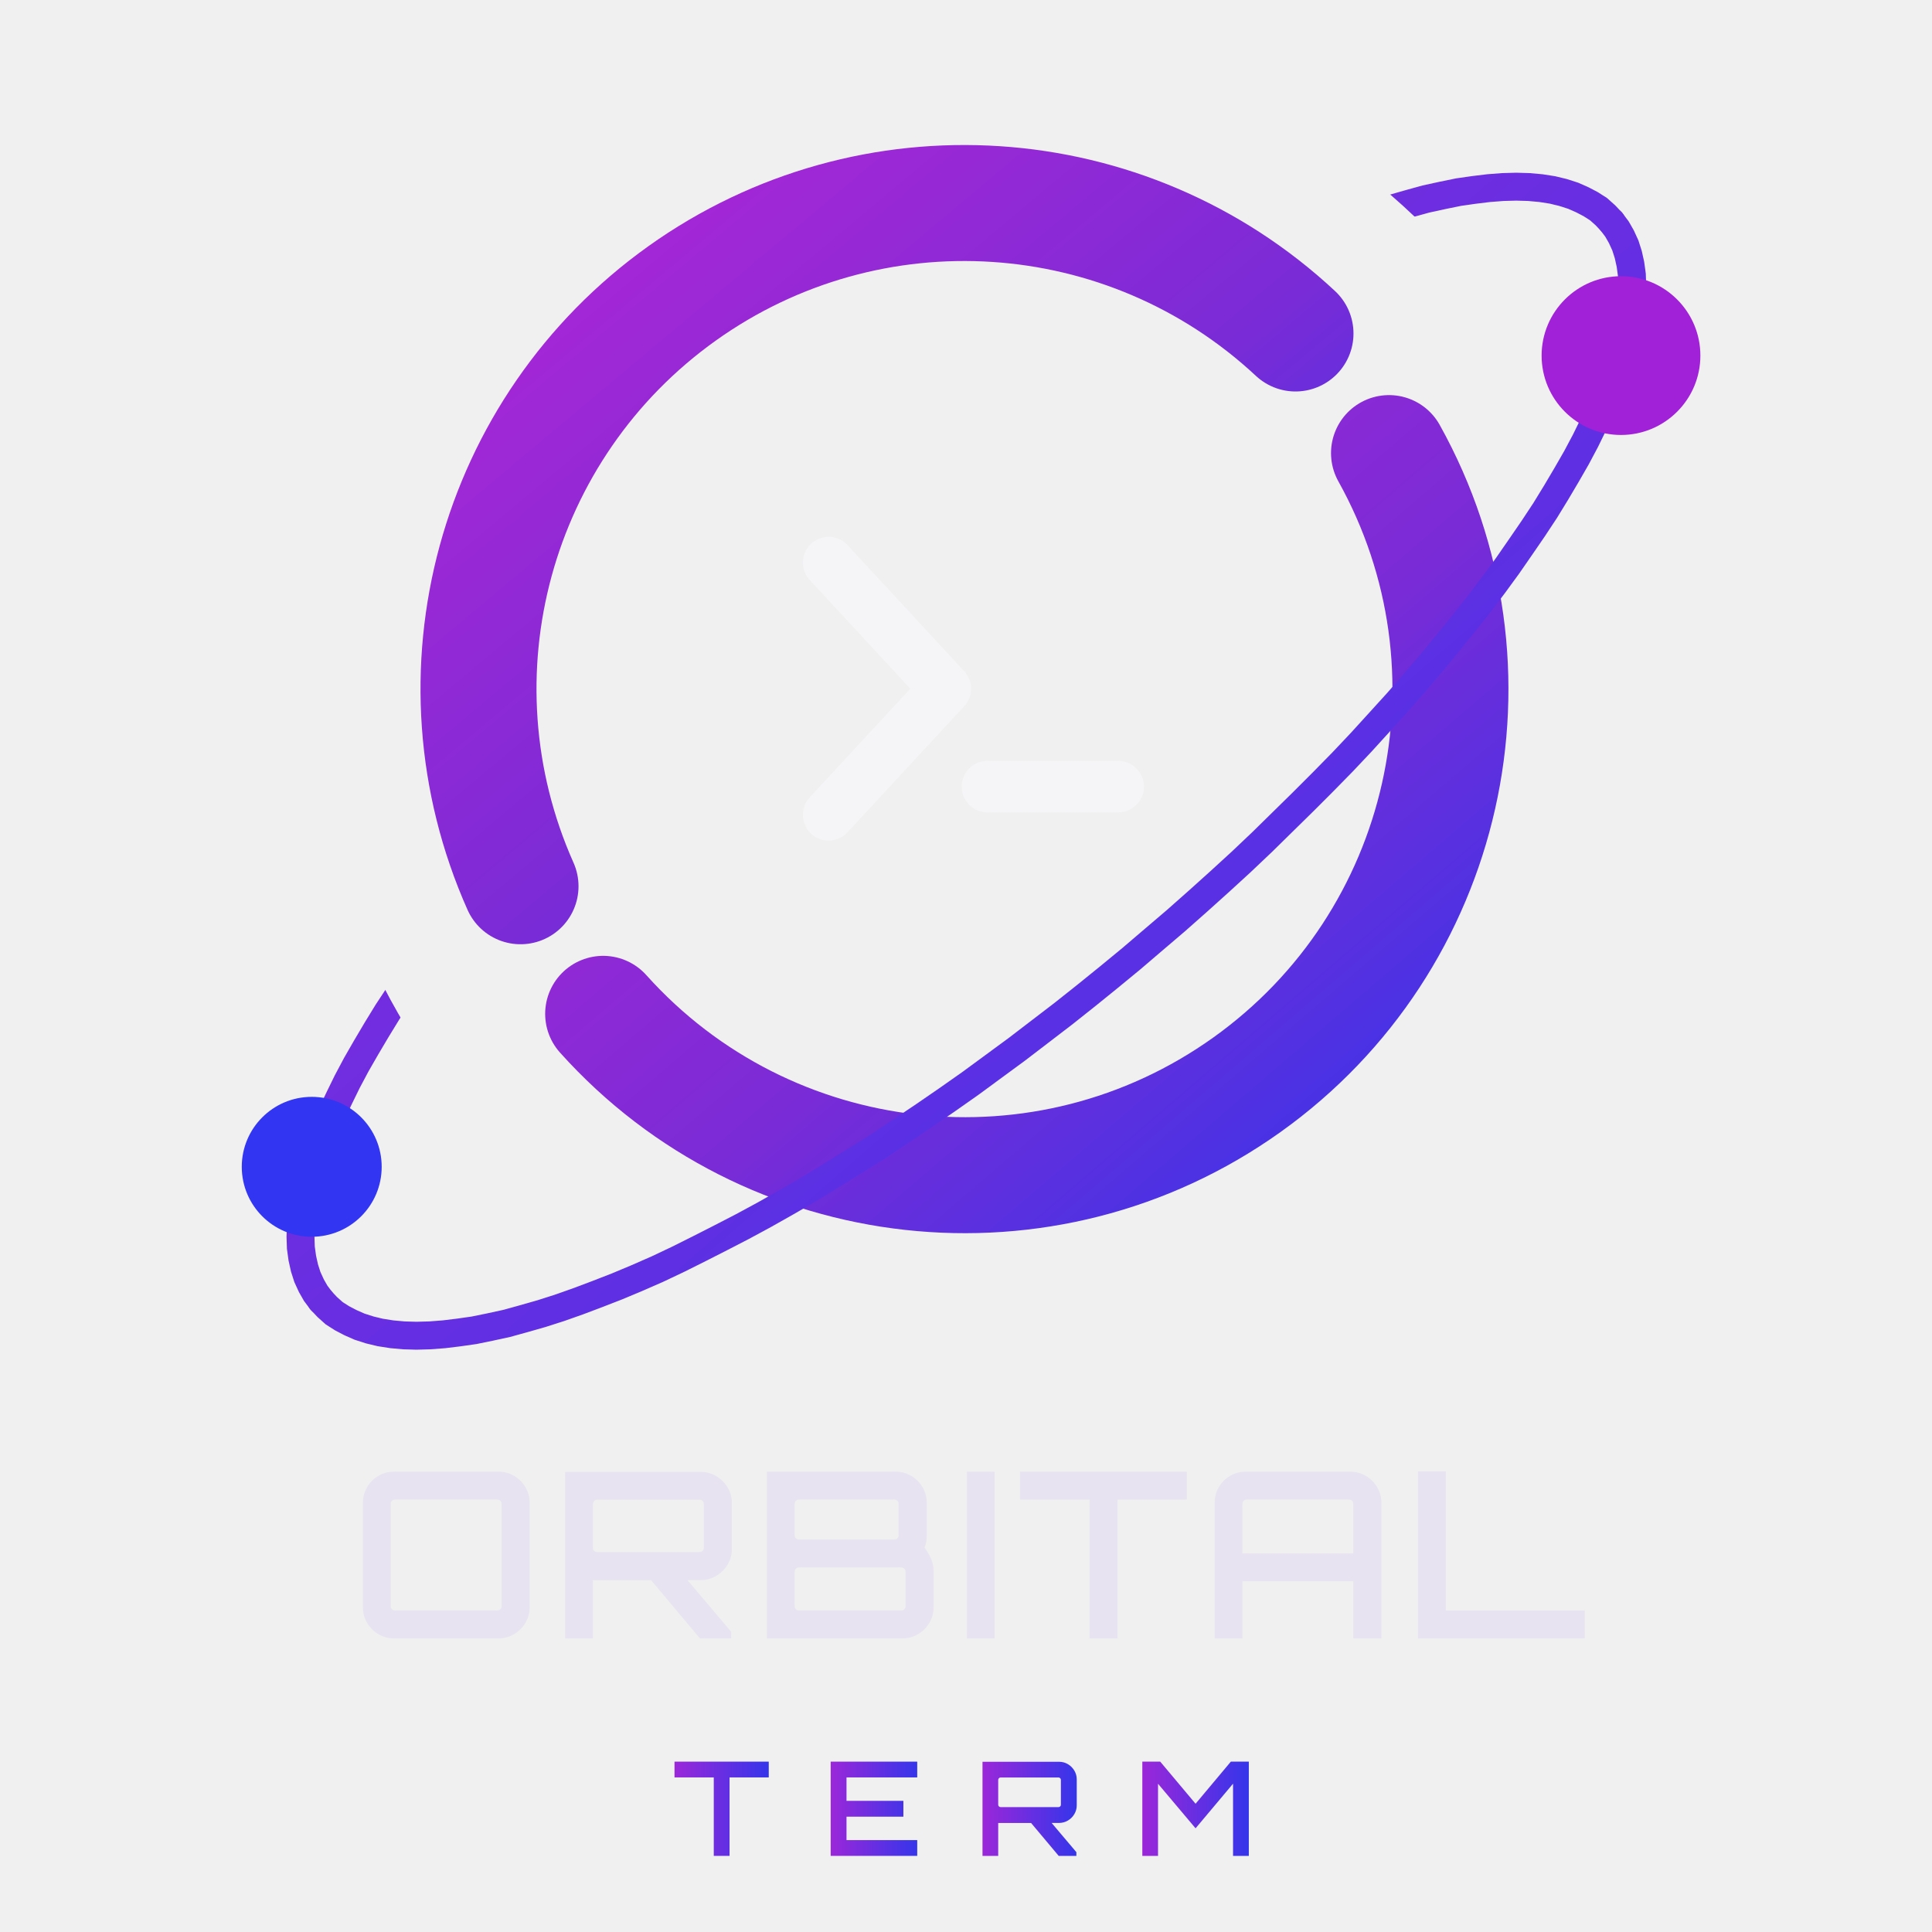
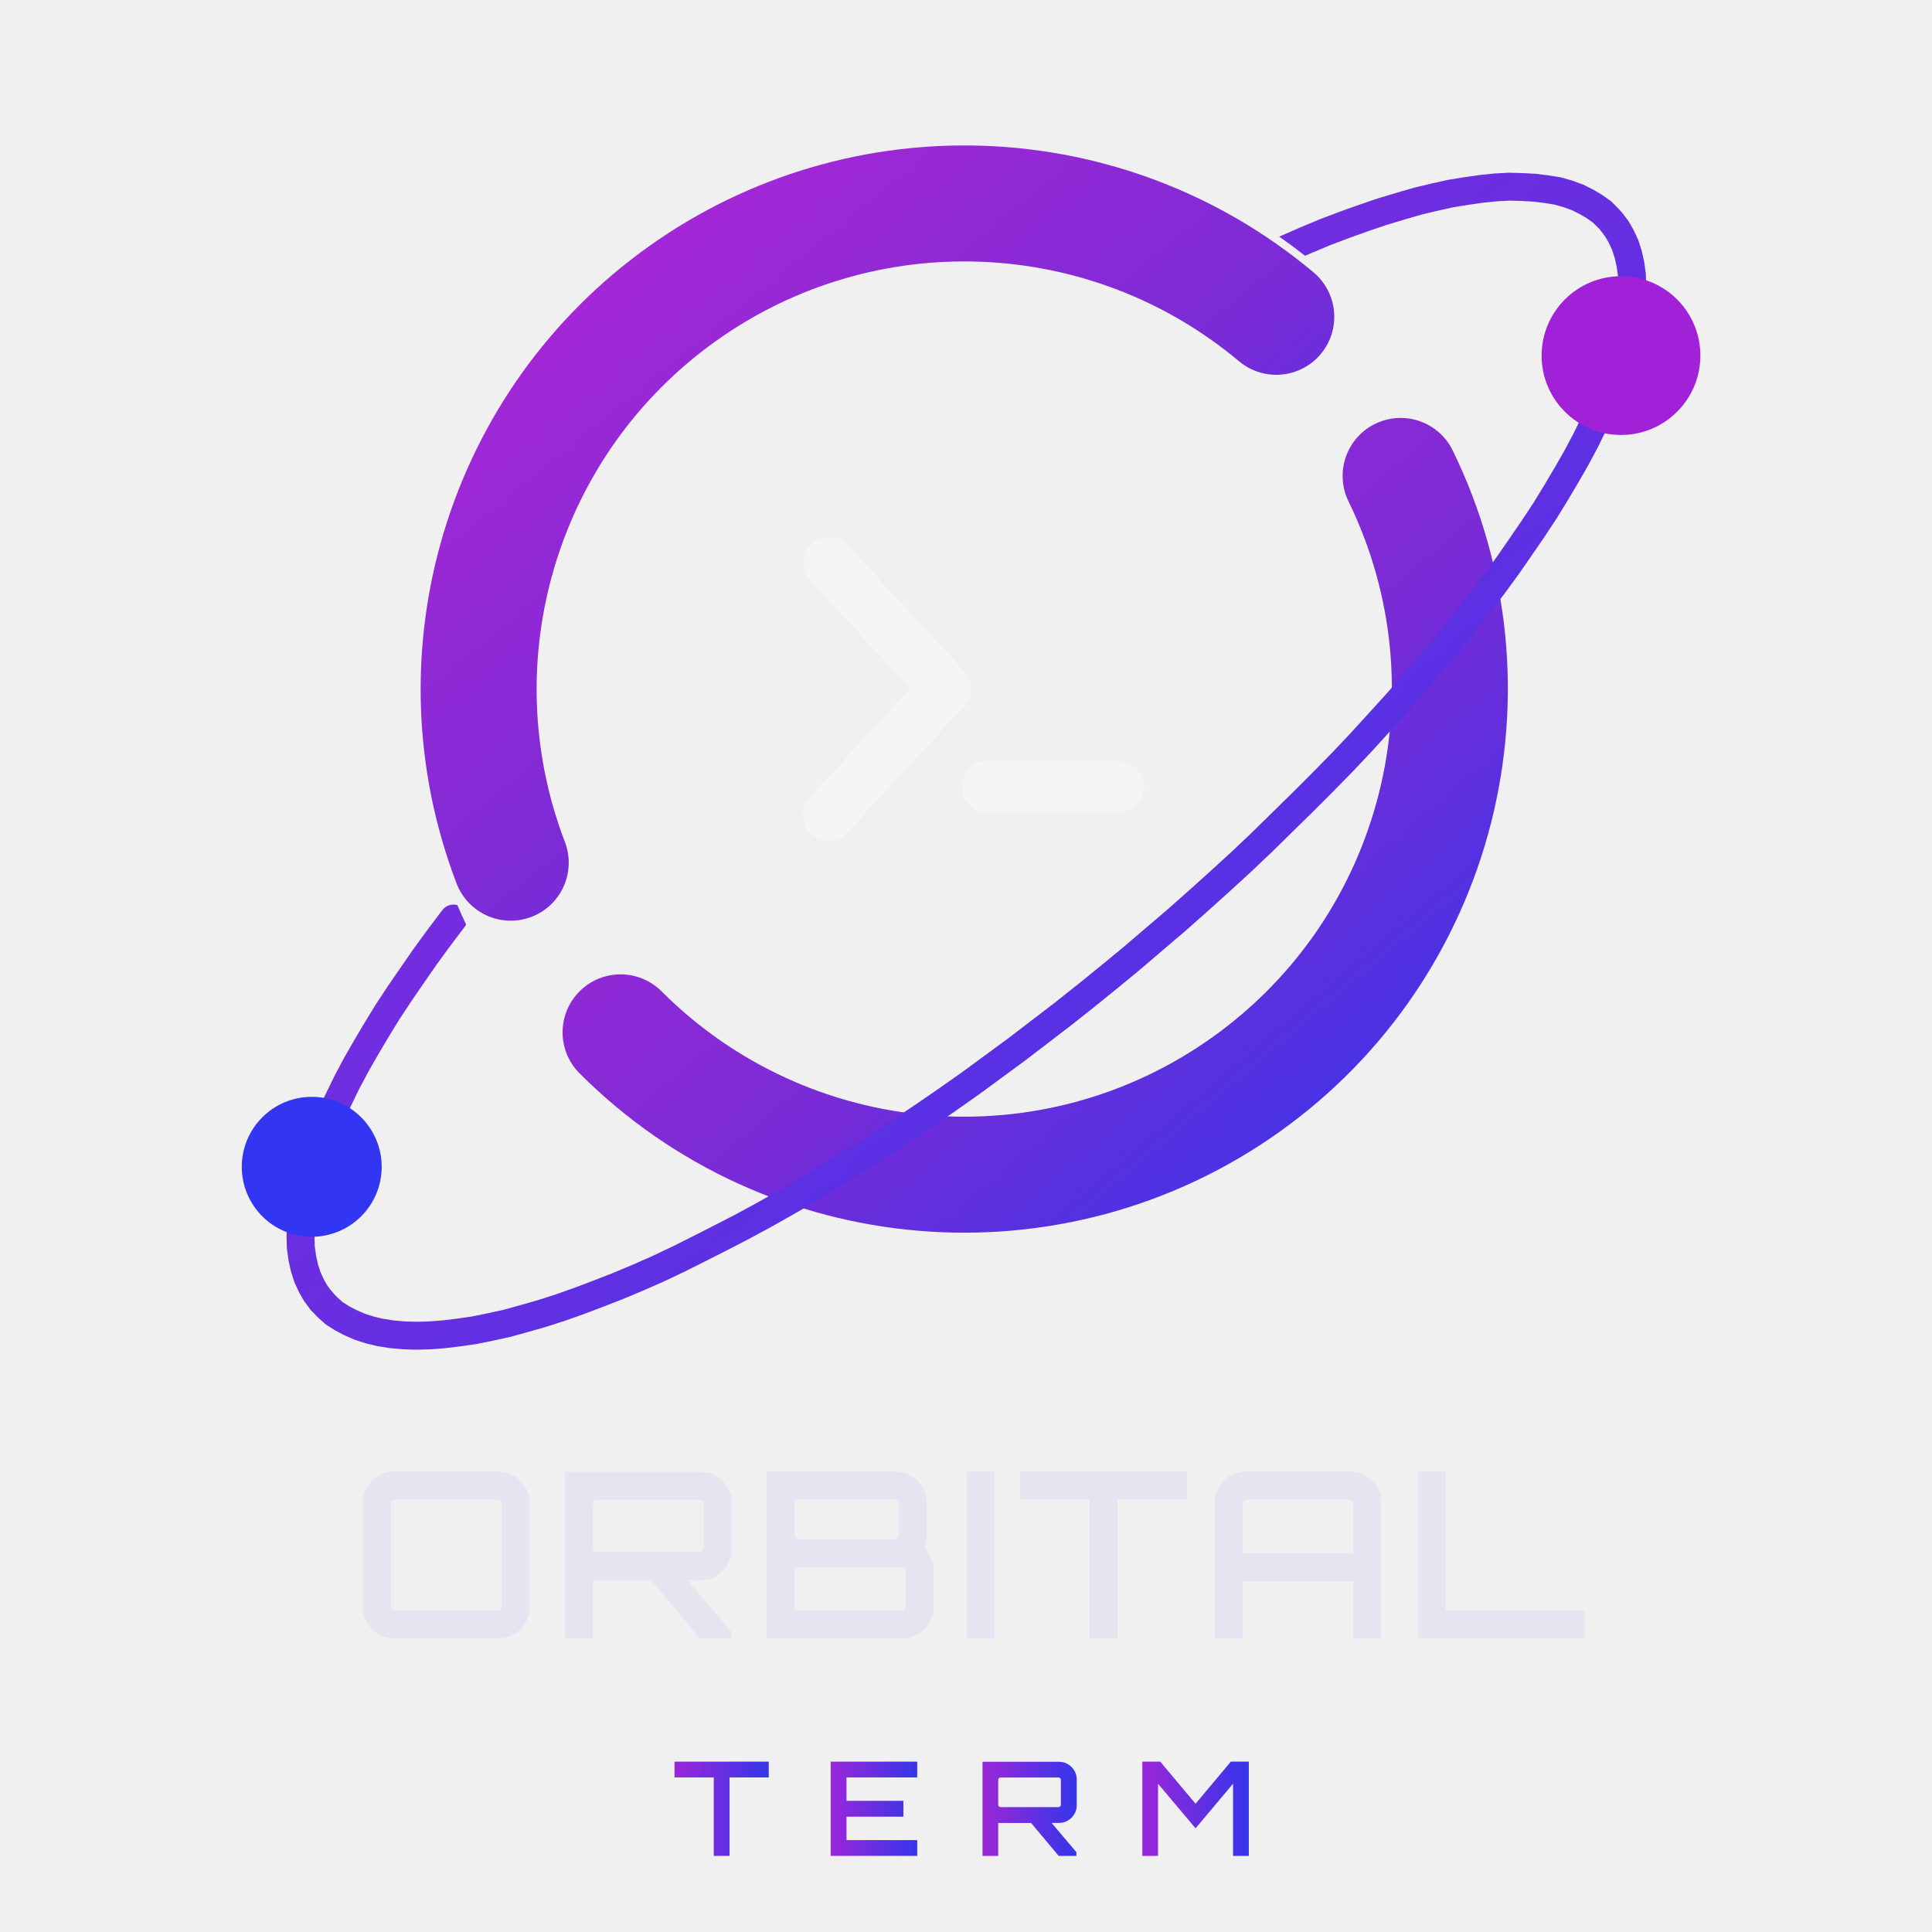
<svg xmlns="http://www.w3.org/2000/svg" viewBox="0 0 533 533" width="533" height="533">
  <defs>
    <linearGradient id="otRing" x1="0" y1="0" x2="1" y2="1">
      <stop offset="0" stop-color="#b026d6" />
      <stop offset="0.55" stop-color="#7b2bd6" />
      <stop offset="1" stop-color="#3535ea" />
    </linearGradient>
    <linearGradient id="otOrbit" x1="0" y1="0" x2="1" y2="1">
      <stop offset="0" stop-color="#9b27d9" />
      <stop offset="1" stop-color="#3535ea" />
    </linearGradient>
    <linearGradient id="otTerm" x1="0" y1="0" x2="1" y2="0">
      <stop offset="0" stop-color="#9b27d9" />
      <stop offset="1" stop-color="#3535ea" />
    </linearGradient>
    <mask id="pm">
      <rect width="533" height="533" fill="white" />
-       <circle cx="266" cy="190" r="180.0" fill="black" />
+       <circle cx="266" cy="190" r="152.0" fill="black" />
    </mask>
  </defs>
  <g mask="url(#pm)">
-     <path d="M88.6 358.8 L87.1 356.8 L85.9 354.7 L84.8 352.3 L84.0 349.8 L83.4 347.1 L83.0 344.2 L82.9 341.2 L83.0 338.0 L83.3 334.7 L83.8 331.2 L84.5 327.6 L85.5 323.8 L86.7 319.9 L88.1 315.8 L89.7 311.6 L91.5 307.3 L93.6 302.9 L95.8 298.4 L98.3 293.7 L101.0 289.0 L103.9 284.1 L106.9 279.2 L110.2 274.2 L113.7 269.1 L117.3 263.9 L121.1 258.7 L125.1 253.4 L129.3 248.1 L133.7 242.7 L138.2 237.2 L142.8 231.8 L147.6 226.3 L152.6 220.8 L157.7 215.2 L162.9 209.7 L168.3 204.2 L173.8 198.7 L179.4 193.2 L185.0 187.7 L190.8 182.2 L196.7 176.8 L202.7 171.4 L208.8 166.0 L214.9 160.8 L221.1 155.5 L227.3 150.4 L233.6 145.3 L239.9 140.3 L246.3 135.4 L252.7 130.5 L259.1 125.8 L265.5 121.1 L271.9 116.6 L278.3 112.2 L284.7 107.9 L291.0 103.7 L297.4 99.7 L303.7 95.8 L309.9 92.0 L316.1 88.4 L322.3 84.9 L328.4 81.6 L334.4 78.5 L340.3 75.5 L346.1 72.6 L351.8 69.9 L357.5 67.4 L363.0 65.1 L368.4 63.0 L373.7 61.0 L378.8 59.2 L383.8 57.6 L388.7 56.2 L393.4 54.9 L398.0 53.9 L402.4 53.0 L406.6 52.4 L410.7 51.9 L414.6 51.6 L418.3 51.5 L421.8 51.6 L425.1 51.9 L428.3 52.4 L431.2 53.1 L434.0 54.0 L436.5 55.1 L438.8 56.3 L441.0 57.7 L442.9 59.4 L444.6 61.2" fill="none" stroke="url(#otOrbit)" stroke-width="7.7" stroke-linecap="round" />
+     <path d="M88.6 358.8 L87.1 356.8 L85.9 354.7 L84.8 352.3 L84.0 349.8 L83.4 347.1 L83.0 344.2 L82.9 341.2 L83.0 338.0 L83.3 334.7 L83.8 331.2 L84.5 327.6 L85.5 323.8 L86.7 319.9 L88.1 315.8 L89.7 311.6 L91.5 307.3 L93.6 302.9 L95.8 298.4 L98.3 293.7 L101.0 289.0 L103.9 284.1 L106.9 279.2 L110.2 274.2 L113.7 269.1 L117.3 263.9 L121.1 258.7 L125.1 253.4 M331.4 80.0 L337.3 76.9 L343.2 74.0 L349.0 71.3 L354.7 68.7 L360.2 66.3 L365.7 64.0 L371.0 62.0 L376.3 60.1 L381.3 58.4 L386.3 56.9 L391.1 55.5 L395.7 54.4 L400.2 53.4 L404.5 52.7 L408.7 52.1 L412.6 51.7 L416.4 51.5 L420.1 51.6 L423.5 51.8 L426.7 52.2 L429.8 52.7 L432.6 53.5 L435.3 54.5 L437.7 55.7 L439.9 57.0 L442.0 58.5 L443.8 60.3" fill="none" stroke="url(#otOrbit)" stroke-width="7.7" stroke-linecap="round" />
  </g>
-   <path d="M383.2 125.0 A134 134 0 0 1 166.4 279.7" fill="none" stroke="url(#otRing)" stroke-width="32" stroke-linecap="round" />
-   <path d="M143.6 244.5 A134 134 0 0 1 357.4 92.0" fill="none" stroke="url(#otRing)" stroke-width="32" stroke-linecap="round" />
+   <path d="M386.4 131.3 A134 134 0 0 1 171.2 284.8" fill="none" stroke="url(#otRing)" stroke-width="32" stroke-linecap="round" />
+   <path d="M140.9 238.0 A134 134 0 0 1 352.1 87.4" fill="none" stroke="url(#otRing)" stroke-width="32" stroke-linecap="round" />
  <g fill="none" stroke="#f5f5f7" stroke-width="14.2" stroke-linecap="round" stroke-linejoin="round">
    <path d="M228.6 155.2 L260.8 190.0 L228.6 224.8" />
    <path d="M272.4 217.0 L308.5 217.0" />
  </g>
  <path d="M444.6 61.2 L446.1 63.2 L447.3 65.3 L448.4 67.7 L449.2 70.2 L449.8 72.9 L450.2 75.8 L450.3 78.8 L450.2 82.0 L449.9 85.3 L449.4 88.8 L448.7 92.4 L447.7 96.2 L446.5 100.1 L445.1 104.2 L443.5 108.4 L441.7 112.7 L439.6 117.1 L437.4 121.6 L434.9 126.3 L432.2 131.0 L429.3 135.9 L426.3 140.8 L423.0 145.8 L419.5 150.9 L415.9 156.1 L412.1 161.3 L408.1 166.6 L403.9 171.9 L399.5 177.3 L395.0 182.8 L390.4 188.2 L385.6 193.7 L380.6 199.2 L375.5 204.8 L370.3 210.3 L364.9 215.8 L359.4 221.3 L353.8 226.8 L348.2 232.3 L342.4 237.8 L336.5 243.2 L330.5 248.6 L324.4 254.0 L318.3 259.2 L312.1 264.5 L305.9 269.6 L299.6 274.7 L293.3 279.7 L286.9 284.6 L280.5 289.5 L274.1 294.2 L267.7 298.9 L261.3 303.4 L254.9 307.8 L248.5 312.1 L242.2 316.3 L235.8 320.3 L229.5 324.2 L223.3 328.0 L217.1 331.6 L210.9 335.1 L204.8 338.4 L198.8 341.5 L192.9 344.5 L187.1 347.4 L181.4 350.1 L175.7 352.6 L170.2 354.9 L164.8 357.0 L159.5 359.0 L154.4 360.8 L149.4 362.4 L144.5 363.8 L139.8 365.1 L135.2 366.1 L130.8 367.0 L126.6 367.6 L122.5 368.1 L118.6 368.4 L114.9 368.5 L111.4 368.4 L108.1 368.1 L104.9 367.6 L102.0 366.9 L99.2 366.0 L96.7 364.9 L94.4 363.7 L92.2 362.3 L90.3 360.6 L88.6 358.8" fill="none" stroke="url(#otOrbit)" stroke-width="7.7" stroke-linecap="round" />
  <circle cx="447.2" cy="98.1" r="21.9" fill="#A121D9" />
  <circle cx="86.0" cy="321.9" r="19.3" fill="#3235F2" />
  <g fill="#e8e3f0">
    <path transform="translate(96.67,452.00) scale(0.06389,-0.06389)" d="M188.757 0Q151.804 0 121.01 18.108Q90.216 36.216 72.108 67.01Q54 97.804 54 134.757V585.243Q54 622.196 72.108 652.99Q90.216 683.784 121.01 701.892Q151.804 720 188.757 720H639.243Q675.998 720 706.627 701.892Q737.257 683.784 755.628 652.99Q774 622.196 774 585.243V134.757Q774 97.804 755.628 67.01Q737.257 36.216 706.627 18.108Q675.998 0 639.243 0ZM192.446 120.528H634.5Q642.067 120.528 647.506 125.967Q652.945 131.406 652.945 138.973V581.027Q652.945 588.594 647.506 594.033Q642.067 599.472 634.5 599.472H192.446Q184.879 599.472 179.44 594.033Q174.001 588.594 174.001 581.027V138.973Q174.001 131.406 179.44 125.967Q184.879 120.528 192.446 120.528Z" />
    <path transform="translate(152.33,452.00) scale(0.06389,-0.06389)" d="M638.175 0 416.878 263.662H574.001L773.108 28.406V0ZM56 0V719H640.716Q677.669 719 708.463 700.655Q739.257 682.311 757.628 651.621Q776 620.932 776 584.243V386.419Q776 349.73 757.628 319.04Q739.257 288.351 708.463 270.006Q677.669 251.662 640.716 251.662L176.001 251.135V0ZM194.446 372.663H636.5Q644.067 372.663 649.506 377.865Q654.945 383.068 654.945 390.635V580.554Q654.945 588.121 649.506 593.56Q644.067 598.999 636.5 598.999H194.446Q186.879 598.999 181.44 593.56Q176.001 588.121 176.001 580.554V390.635Q176.001 383.068 181.44 377.865Q186.879 372.663 194.446 372.663Z" />
    <path transform="translate(207.79,452.00) scale(0.06389,-0.06389)" d="M59 0V720H614.824Q651.579 720 682.208 701.892Q712.838 683.784 731.209 652.99Q749.581 622.196 749.581 585.243V441.73Q749.581 428.257 747.135 415.811Q744.689 403.365 739.743 392.419Q758.054 366.797 768.527 342.27Q779 317.743 779 292.743V134.757Q779 97.804 760.628 67.01Q742.257 36.216 711.463 18.108Q680.669 0 643.716 0H59ZM197.446 120.528H639.5Q647.067 120.528 652.506 125.967Q657.945 131.406 657.945 138.973V288Q657.945 295.567 652.506 301.006Q647.067 306.445 639.5 306.445H197.446Q189.879 306.445 184.44 301.006Q179.001 295.567 179.001 288V138.973Q179.001 131.406 184.44 125.967Q189.879 120.528 197.446 120.528ZM197.446 426.973H610.081Q617.648 426.973 622.851 432.412Q628.053 437.852 628.053 445.419V581.027Q628.053 588.594 622.851 594.033Q617.648 599.472 610.081 599.472H197.446Q189.879 599.472 184.44 594.033Q179.001 588.594 179.001 581.027V445.419Q179.001 437.852 184.44 432.412Q189.879 426.973 197.446 426.973Z" />
    <path transform="translate(263.71,452.00) scale(0.06389,-0.06389)" d="M47.554 0V720H166.973V0Z" />
    <path transform="translate(280.14,452.00) scale(0.06389,-0.06389)" d="M319.973 0V599.472H20V720H740V599.472H440.5V0Z" />
    <path transform="translate(331.39,452.00) scale(0.06389,-0.06389)" d="M58 0V585.243Q58 622.196 76.108 652.99Q94.216 683.784 125.01 701.892Q155.804 720 192.757 720H642.716Q679.669 720 710.463 701.892Q741.257 683.784 759.628 652.99Q778 622.196 778 585.243V0H656.945V246.662H178.001V0H58ZM178.001 367.19H656.945V581.027Q656.945 588.594 651.506 594.033Q646.067 599.472 638.5 599.472H196.446Q188.879 599.472 183.44 594.033Q178.001 588.594 178.001 581.027V367.19Z" />
    <path transform="translate(387.56,452.00) scale(0.06389,-0.06389)" d="M57 0V721H177.001V120.528H777V0Z" />
  </g>
  <g fill="url(#otTerm)">
    <path transform="translate(185.36,512.00) scale(0.03611,-0.03611)" d="M319.973 0V599.472H20V720H740V599.472H440.5V0Z" />
    <path transform="translate(227.07,512.00) scale(0.03611,-0.03611)" d="M58 0V720H719.216V599.472H179.055V420.5H613.595V299.5H179.055V120.528H719.216V0Z" />
    <path transform="translate(269.03,512.00) scale(0.03611,-0.03611)" d="M638.175 0 416.878 263.662H574.001L773.108 28.406V0ZM56 0V719H640.716Q677.669 719 708.463 700.655Q739.257 682.311 757.628 651.621Q776 620.932 776 584.243V386.419Q776 349.73 757.628 319.04Q739.257 288.351 708.463 270.006Q677.669 251.662 640.716 251.662L176.001 251.135V0ZM194.446 372.663H636.5Q644.067 372.663 649.506 377.865Q654.945 383.068 654.945 390.635V580.554Q654.945 588.121 649.506 593.56Q644.067 598.999 636.5 598.999H194.446Q186.879 598.999 181.44 593.56Q176.001 588.121 176.001 580.554V390.635Q176.001 383.068 181.44 377.865Q186.879 372.663 194.446 372.663Z" />
    <path transform="translate(313.12,512.00) scale(0.03611,-0.03611)" d="M56 0V720H192.825L462.838 398.258L732.324 720H869.676V0H749.148V551.579L462.838 210.648L176.001 551.052V0Z" />
  </g>
</svg>
